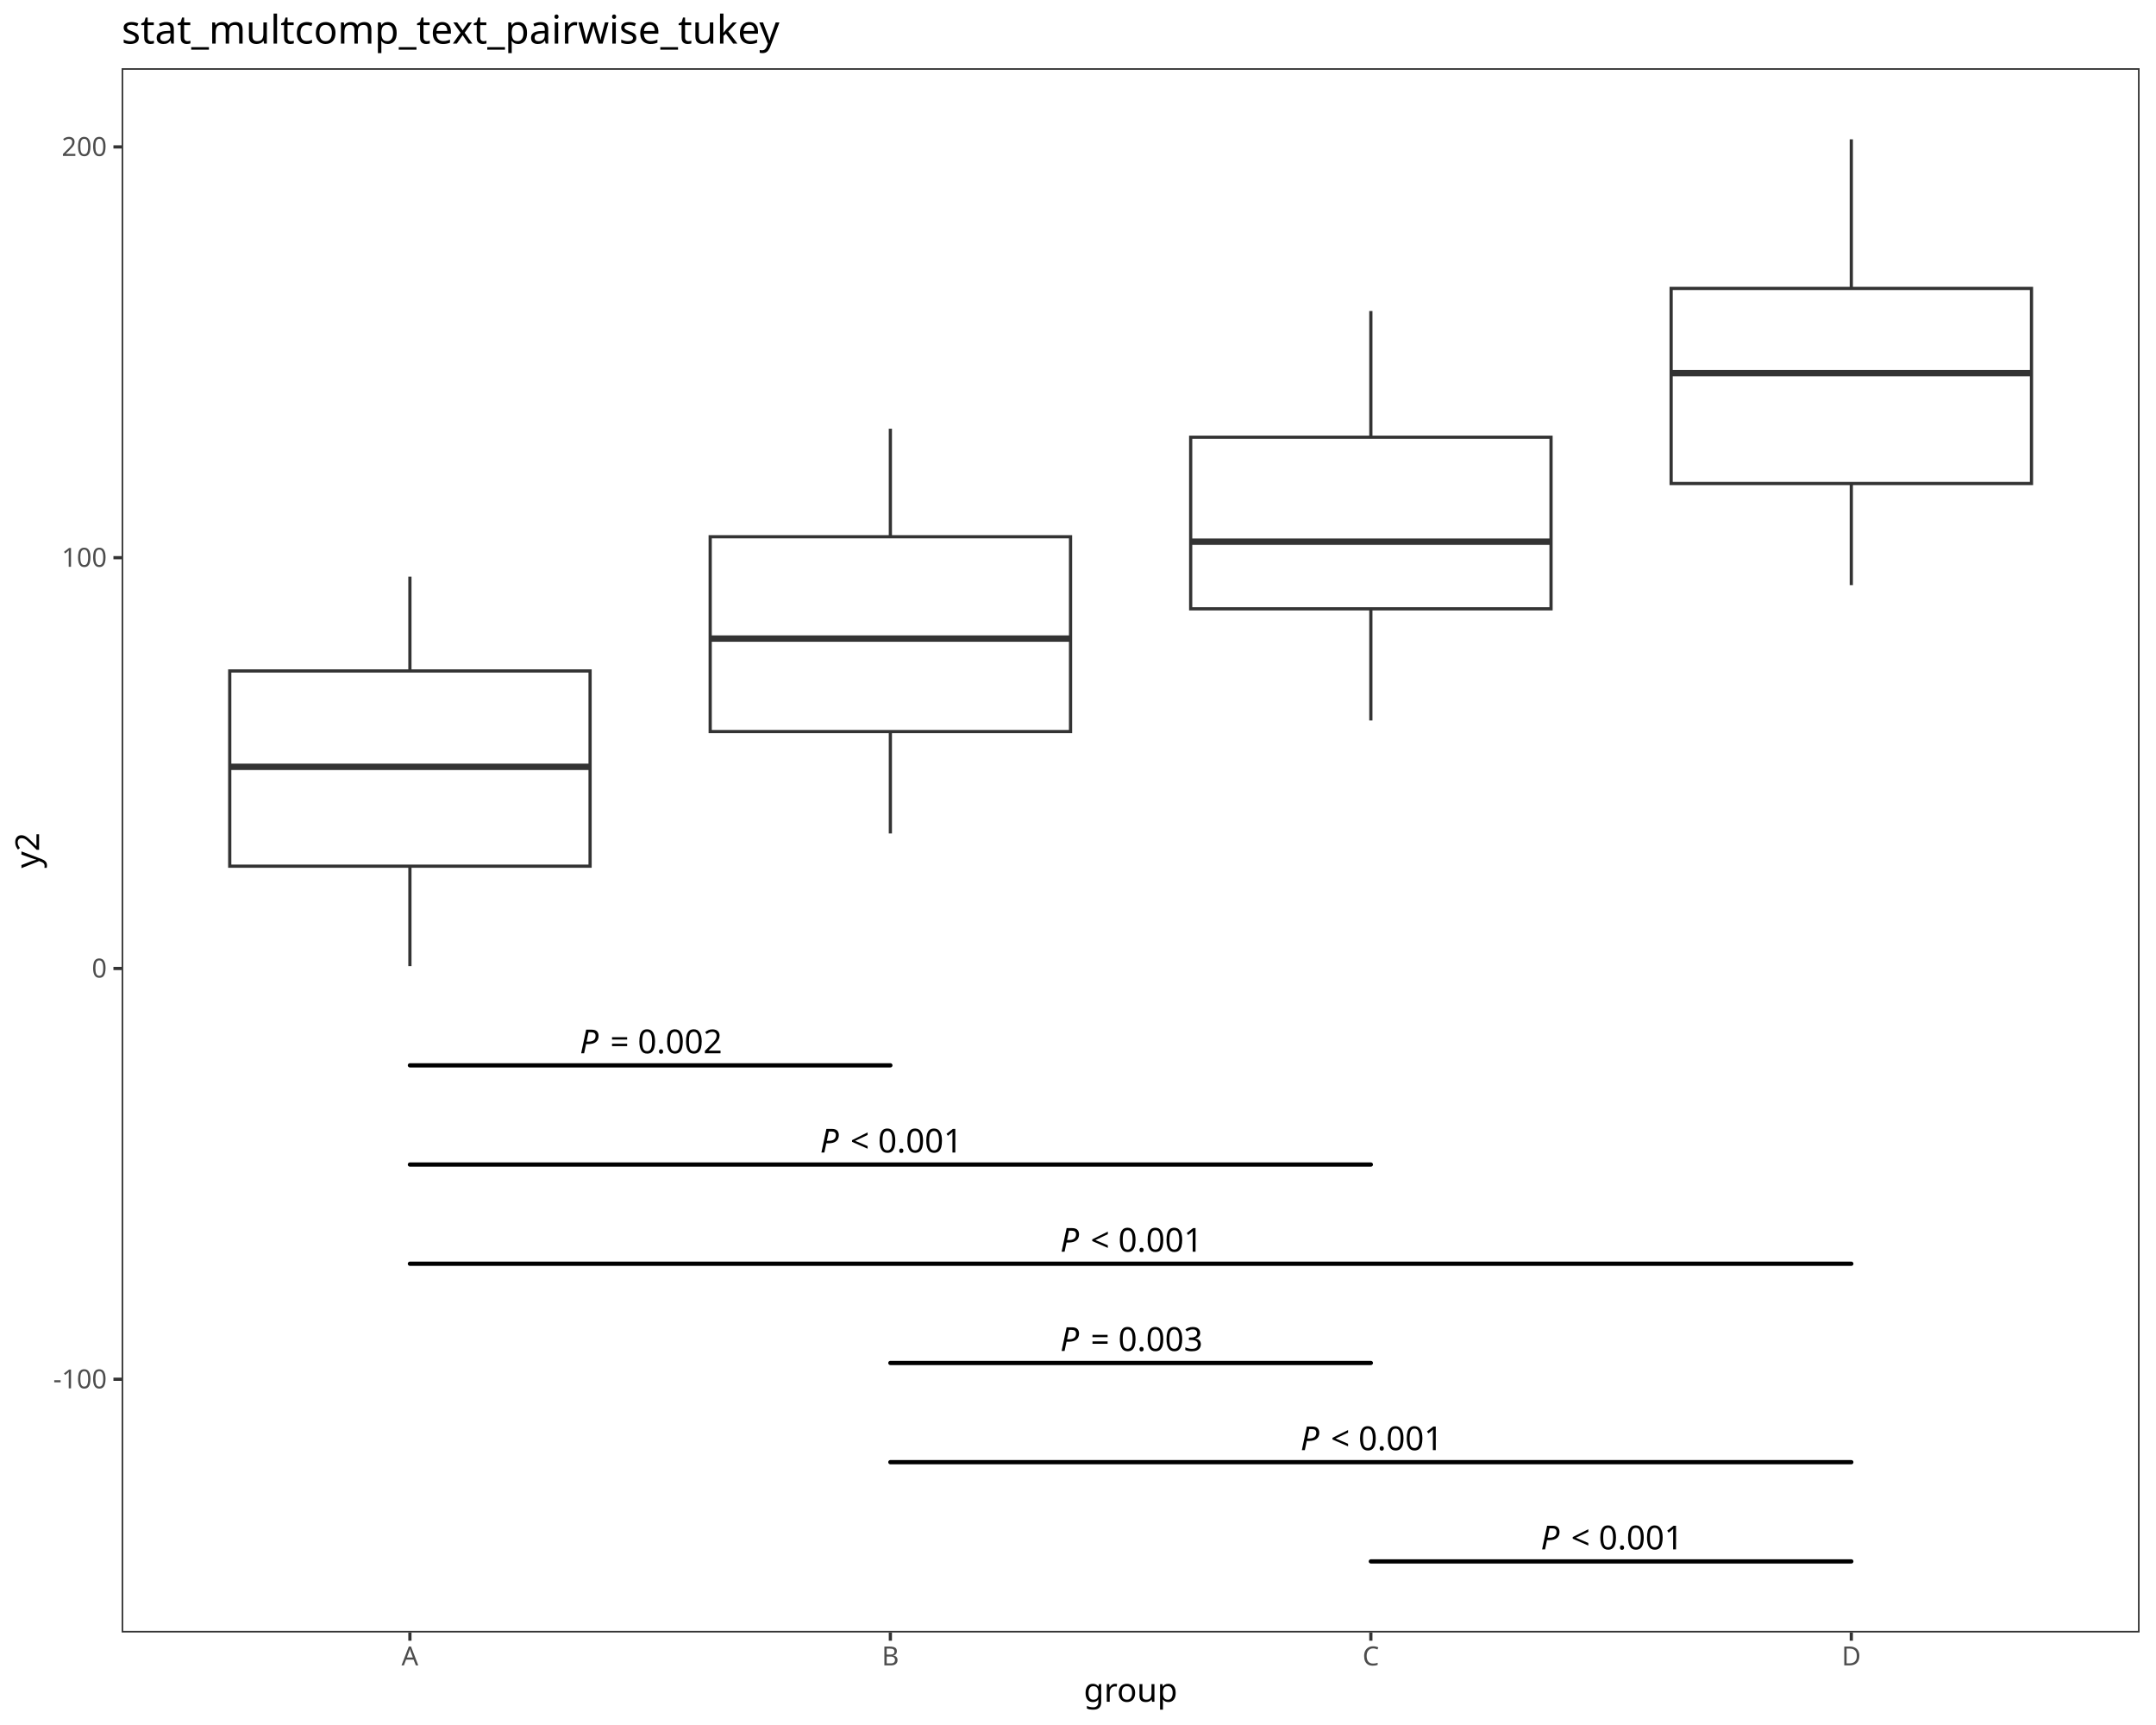
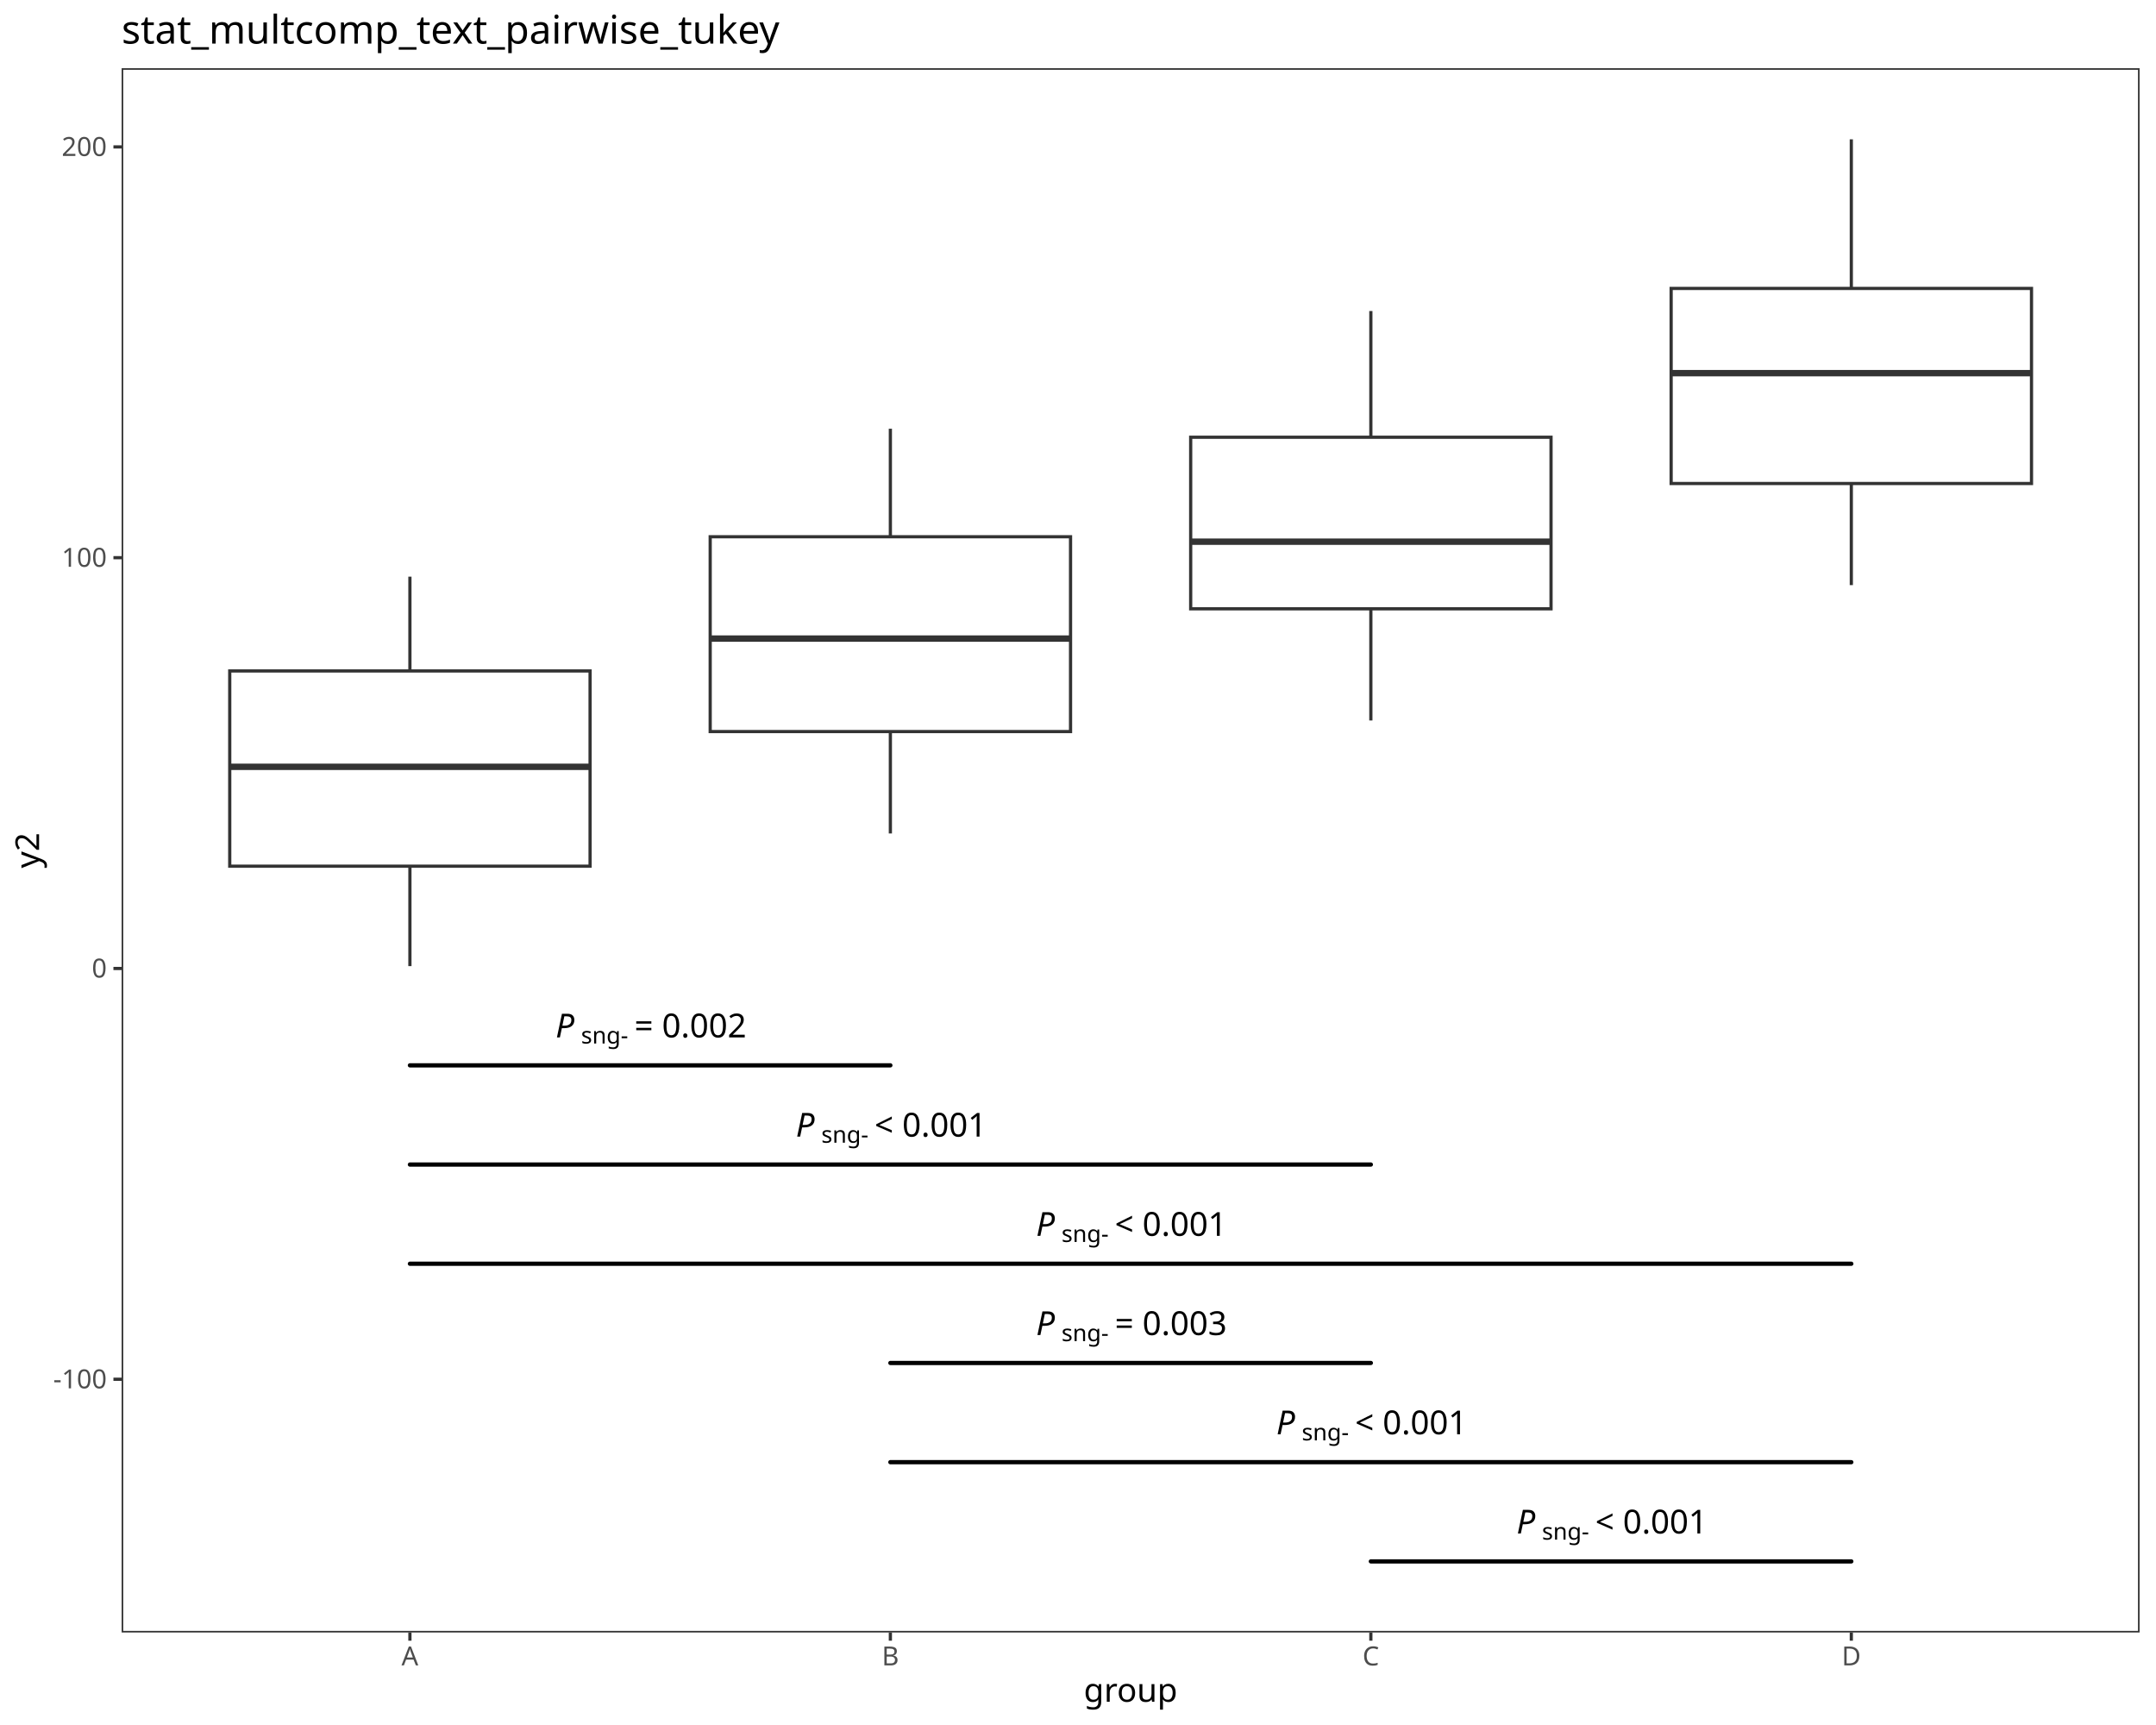
<svg xmlns="http://www.w3.org/2000/svg" class="svglite" data-engine-version="2.0" width="720.00pt" height="576.00pt" viewBox="0 0 720.00 576.00">
  <defs>
    <style type="text/css">
    .svglite line, .svglite polyline, .svglite polygon, .svglite path, .svglite rect, .svglite circle {
      fill: none;
      stroke: #000000;
      stroke-linecap: round;
      stroke-linejoin: round;
      stroke-miterlimit: 10.00;
    }
  </style>
  </defs>
  <rect width="100%" height="100%" style="stroke: none; fill: #FFFFFF;" />
  <defs>
    <clipPath id="cpMC4wMHw3MjAuMDB8MC4wMHw1NzYuMDA=">
      <rect x="0.00" y="0.00" width="720.00" height="576.00" />
    </clipPath>
  </defs>
  <g clip-path="url(#cpMC4wMHw3MjAuMDB8MC4wMHw1NzYuMDA=)">
    <rect x="0.00" y="0.00" width="720.00" height="576.00" style="stroke-width: 1.07; stroke: #FFFFFF; fill: #FFFFFF;" />
  </g>
  <defs>
    <clipPath id="cpNDAuNjJ8NzE0LjUyfDIyLjc4fDU0NS4xMQ==">
      <rect x="40.62" y="22.78" width="673.90" height="522.33" />
    </clipPath>
  </defs>
  <g clip-path="url(#cpNDAuNjJ8NzE0LjUyfDIyLjc4fDU0NS4xMQ==)">
    <rect x="40.62" y="22.78" width="673.90" height="522.33" style="stroke-width: 1.07; stroke: none; fill: #FFFFFF;" />
    <line x1="136.89" y1="224.04" x2="136.89" y2="192.56" style="stroke-width: 1.07; stroke: #333333; stroke-linecap: butt;" />
    <line x1="136.89" y1="289.23" x2="136.89" y2="322.60" style="stroke-width: 1.07; stroke: #333333; stroke-linecap: butt;" />
    <polygon points="76.72,224.04 76.72,289.23 197.06,289.23 197.06,224.04 76.72,224.04 " style="stroke-width: 1.07; stroke: #333333; stroke-linecap: butt; stroke-linejoin: miter; fill: #FFFFFF;" />
    <line x1="76.72" y1="256.05" x2="197.06" y2="256.05" style="stroke-width: 2.13; stroke: #333333; stroke-linecap: butt; stroke-linejoin: miter;" />
    <line x1="297.34" y1="179.23" x2="297.34" y2="143.16" style="stroke-width: 1.07; stroke: #333333; stroke-linecap: butt;" />
    <line x1="297.34" y1="244.28" x2="297.34" y2="278.31" style="stroke-width: 1.07; stroke: #333333; stroke-linecap: butt;" />
    <polygon points="237.17,179.23 237.17,244.28 357.51,244.28 357.51,179.23 237.17,179.23 " style="stroke-width: 1.07; stroke: #333333; stroke-linecap: butt; stroke-linejoin: miter; fill: #FFFFFF;" />
    <line x1="237.17" y1="213.23" x2="357.51" y2="213.23" style="stroke-width: 2.13; stroke: #333333; stroke-linecap: butt; stroke-linejoin: miter;" />
    <line x1="457.80" y1="146.00" x2="457.80" y2="103.86" style="stroke-width: 1.07; stroke: #333333; stroke-linecap: butt;" />
    <line x1="457.80" y1="203.29" x2="457.80" y2="240.57" style="stroke-width: 1.07; stroke: #333333; stroke-linecap: butt;" />
    <polygon points="397.63,146.00 397.63,203.29 517.97,203.29 517.97,146.00 397.63,146.00 " style="stroke-width: 1.07; stroke: #333333; stroke-linecap: butt; stroke-linejoin: miter; fill: #FFFFFF;" />
    <line x1="397.63" y1="180.88" x2="517.97" y2="180.88" style="stroke-width: 2.13; stroke: #333333; stroke-linecap: butt; stroke-linejoin: miter;" />
    <line x1="618.25" y1="96.31" x2="618.25" y2="46.53" style="stroke-width: 1.07; stroke: #333333; stroke-linecap: butt;" />
    <line x1="618.25" y1="161.45" x2="618.25" y2="195.38" style="stroke-width: 1.07; stroke: #333333; stroke-linecap: butt;" />
    <polygon points="558.08,96.31 558.08,161.45 678.42,161.45 678.42,96.31 558.08,96.31 " style="stroke-width: 1.07; stroke: #333333; stroke-linecap: butt; stroke-linejoin: miter; fill: #FFFFFF;" />
    <line x1="558.08" y1="124.60" x2="678.42" y2="124.60" style="stroke-width: 2.13; stroke: #333333; stroke-linecap: butt; stroke-linejoin: miter;" />
    <line x1="136.89" y1="355.73" x2="297.34" y2="355.73" style="stroke-width: 1.42;" />
-     <text x="193.63" y="351.71" style="font-size: 11.04px; font-style: italic; font-family: sans;" textLength="7.37px" lengthAdjust="spacingAndGlyphs">P</text>
-     <text x="201.00" y="351.71" style="font-size: 11.04px; font-family: sans;" textLength="2.76px" lengthAdjust="spacingAndGlyphs"> </text>
-     <text x="203.76" y="351.71" style="font-size: 11.04px; font-family: sans;" textLength="6.45px" lengthAdjust="spacingAndGlyphs">=</text>
-     <text x="210.21" y="351.71" style="font-size: 11.04px; font-family: sans;" textLength="2.76px" lengthAdjust="spacingAndGlyphs"> </text>
-     <text x="212.97" y="351.71" style="font-size: 11.04px; font-family: sans;" textLength="27.63px" lengthAdjust="spacingAndGlyphs">0.002</text>
+     <text x="185.54" y="346.40" style="font-size: 11.04px; font-style: italic; font-family: sans;" textLength="7.37px" lengthAdjust="spacingAndGlyphs">P</text>
+     <text x="194.05" y="348.44" style="font-size: 7.73px; font-family: sans;" textLength="15.04px" lengthAdjust="spacingAndGlyphs">sng-</text>
+     <text x="209.09" y="346.40" style="font-size: 11.04px; font-family: sans;" textLength="2.76px" lengthAdjust="spacingAndGlyphs"> </text>
+     <text x="211.85" y="346.40" style="font-size: 11.04px; font-family: sans;" textLength="6.45px" lengthAdjust="spacingAndGlyphs">=</text>
+     <text x="218.30" y="346.40" style="font-size: 11.04px; font-family: sans;" textLength="2.76px" lengthAdjust="spacingAndGlyphs"> </text>
+     <text x="221.06" y="346.40" style="font-size: 11.04px; font-family: sans;" textLength="27.63px" lengthAdjust="spacingAndGlyphs">0.002</text>
    <line x1="136.89" y1="388.86" x2="457.80" y2="388.86" style="stroke-width: 1.42;" />
-     <text x="273.86" y="384.84" style="font-size: 11.04px; font-style: italic; font-family: sans;" textLength="7.37px" lengthAdjust="spacingAndGlyphs">P</text>
-     <text x="281.22" y="384.84" style="font-size: 11.04px; font-family: sans;" textLength="2.76px" lengthAdjust="spacingAndGlyphs"> </text>
-     <text x="283.99" y="384.84" style="font-size: 11.04px; font-family: sans;" textLength="6.45px" lengthAdjust="spacingAndGlyphs">&lt;</text>
-     <text x="290.44" y="384.84" style="font-size: 11.04px; font-family: sans;" textLength="2.76px" lengthAdjust="spacingAndGlyphs"> </text>
-     <text x="293.20" y="384.84" style="font-size: 11.04px; font-family: sans;" textLength="27.63px" lengthAdjust="spacingAndGlyphs">0.001</text>
+     <text x="265.77" y="379.53" style="font-size: 11.04px; font-style: italic; font-family: sans;" textLength="7.37px" lengthAdjust="spacingAndGlyphs">P</text>
+     <text x="274.28" y="381.57" style="font-size: 7.73px; font-family: sans;" textLength="15.04px" lengthAdjust="spacingAndGlyphs">sng-</text>
+     <text x="289.31" y="379.53" style="font-size: 11.04px; font-family: sans;" textLength="2.76px" lengthAdjust="spacingAndGlyphs"> </text>
+     <text x="292.07" y="379.53" style="font-size: 11.04px; font-family: sans;" textLength="6.45px" lengthAdjust="spacingAndGlyphs">&lt;</text>
+     <text x="298.53" y="379.53" style="font-size: 11.04px; font-family: sans;" textLength="2.76px" lengthAdjust="spacingAndGlyphs"> </text>
+     <text x="301.29" y="379.53" style="font-size: 11.04px; font-family: sans;" textLength="27.63px" lengthAdjust="spacingAndGlyphs">0.001</text>
    <line x1="136.89" y1="421.98" x2="618.25" y2="421.98" style="stroke-width: 1.42;" />
-     <text x="354.08" y="417.97" style="font-size: 11.04px; font-style: italic; font-family: sans;" textLength="7.37px" lengthAdjust="spacingAndGlyphs">P</text>
-     <text x="361.45" y="417.97" style="font-size: 11.04px; font-family: sans;" textLength="2.76px" lengthAdjust="spacingAndGlyphs"> </text>
-     <text x="364.21" y="417.97" style="font-size: 11.04px; font-family: sans;" textLength="6.45px" lengthAdjust="spacingAndGlyphs">&lt;</text>
-     <text x="370.66" y="417.97" style="font-size: 11.04px; font-family: sans;" textLength="2.76px" lengthAdjust="spacingAndGlyphs"> </text>
-     <text x="373.43" y="417.97" style="font-size: 11.04px; font-family: sans;" textLength="27.63px" lengthAdjust="spacingAndGlyphs">0.001</text>
+     <text x="346.00" y="412.66" style="font-size: 11.04px; font-style: italic; font-family: sans;" textLength="7.37px" lengthAdjust="spacingAndGlyphs">P</text>
+     <text x="354.50" y="414.70" style="font-size: 7.73px; font-family: sans;" textLength="15.04px" lengthAdjust="spacingAndGlyphs">sng-</text>
+     <text x="369.54" y="412.66" style="font-size: 11.04px; font-family: sans;" textLength="2.76px" lengthAdjust="spacingAndGlyphs"> </text>
+     <text x="372.30" y="412.66" style="font-size: 11.04px; font-family: sans;" textLength="6.45px" lengthAdjust="spacingAndGlyphs">&lt;</text>
+     <text x="378.75" y="412.66" style="font-size: 11.04px; font-family: sans;" textLength="2.76px" lengthAdjust="spacingAndGlyphs"> </text>
+     <text x="381.51" y="412.66" style="font-size: 11.04px; font-family: sans;" textLength="27.63px" lengthAdjust="spacingAndGlyphs">0.001</text>
    <line x1="297.34" y1="455.11" x2="457.80" y2="455.11" style="stroke-width: 1.42;" />
-     <text x="354.08" y="451.10" style="font-size: 11.04px; font-style: italic; font-family: sans;" textLength="7.37px" lengthAdjust="spacingAndGlyphs">P</text>
-     <text x="361.45" y="451.10" style="font-size: 11.04px; font-family: sans;" textLength="2.76px" lengthAdjust="spacingAndGlyphs"> </text>
-     <text x="364.21" y="451.10" style="font-size: 11.04px; font-family: sans;" textLength="6.45px" lengthAdjust="spacingAndGlyphs">=</text>
-     <text x="370.66" y="451.10" style="font-size: 11.04px; font-family: sans;" textLength="2.76px" lengthAdjust="spacingAndGlyphs"> </text>
-     <text x="373.43" y="451.10" style="font-size: 11.04px; font-family: sans;" textLength="27.63px" lengthAdjust="spacingAndGlyphs">0.003</text>
+     <text x="346.00" y="445.79" style="font-size: 11.04px; font-style: italic; font-family: sans;" textLength="7.37px" lengthAdjust="spacingAndGlyphs">P</text>
+     <text x="354.50" y="447.83" style="font-size: 7.73px; font-family: sans;" textLength="15.04px" lengthAdjust="spacingAndGlyphs">sng-</text>
+     <text x="369.54" y="445.79" style="font-size: 11.04px; font-family: sans;" textLength="2.76px" lengthAdjust="spacingAndGlyphs"> </text>
+     <text x="372.30" y="445.79" style="font-size: 11.04px; font-family: sans;" textLength="6.45px" lengthAdjust="spacingAndGlyphs">=</text>
+     <text x="378.75" y="445.79" style="font-size: 11.04px; font-family: sans;" textLength="2.76px" lengthAdjust="spacingAndGlyphs"> </text>
+     <text x="381.51" y="445.79" style="font-size: 11.04px; font-family: sans;" textLength="27.63px" lengthAdjust="spacingAndGlyphs">0.003</text>
    <line x1="297.34" y1="488.24" x2="618.25" y2="488.24" style="stroke-width: 1.42;" />
-     <text x="434.31" y="484.23" style="font-size: 11.04px; font-style: italic; font-family: sans;" textLength="7.37px" lengthAdjust="spacingAndGlyphs">P</text>
-     <text x="441.68" y="484.23" style="font-size: 11.04px; font-family: sans;" textLength="2.76px" lengthAdjust="spacingAndGlyphs"> </text>
-     <text x="444.44" y="484.23" style="font-size: 11.04px; font-family: sans;" textLength="6.45px" lengthAdjust="spacingAndGlyphs">&lt;</text>
-     <text x="450.89" y="484.23" style="font-size: 11.04px; font-family: sans;" textLength="2.76px" lengthAdjust="spacingAndGlyphs"> </text>
-     <text x="453.65" y="484.23" style="font-size: 11.04px; font-family: sans;" textLength="27.63px" lengthAdjust="spacingAndGlyphs">0.001</text>
+     <text x="426.22" y="478.92" style="font-size: 11.04px; font-style: italic; font-family: sans;" textLength="7.37px" lengthAdjust="spacingAndGlyphs">P</text>
+     <text x="434.73" y="480.96" style="font-size: 7.73px; font-family: sans;" textLength="15.04px" lengthAdjust="spacingAndGlyphs">sng-</text>
+     <text x="449.77" y="478.92" style="font-size: 11.04px; font-family: sans;" textLength="2.76px" lengthAdjust="spacingAndGlyphs"> </text>
+     <text x="452.53" y="478.92" style="font-size: 11.04px; font-family: sans;" textLength="6.45px" lengthAdjust="spacingAndGlyphs">&lt;</text>
+     <text x="458.98" y="478.92" style="font-size: 11.04px; font-family: sans;" textLength="2.76px" lengthAdjust="spacingAndGlyphs"> </text>
+     <text x="461.74" y="478.92" style="font-size: 11.04px; font-family: sans;" textLength="27.63px" lengthAdjust="spacingAndGlyphs">0.001</text>
    <line x1="457.80" y1="521.37" x2="618.25" y2="521.37" style="stroke-width: 1.42;" />
-     <text x="514.54" y="517.36" style="font-size: 11.04px; font-style: italic; font-family: sans;" textLength="7.37px" lengthAdjust="spacingAndGlyphs">P</text>
-     <text x="521.90" y="517.36" style="font-size: 11.04px; font-family: sans;" textLength="2.76px" lengthAdjust="spacingAndGlyphs"> </text>
-     <text x="524.67" y="517.36" style="font-size: 11.04px; font-family: sans;" textLength="6.45px" lengthAdjust="spacingAndGlyphs">&lt;</text>
-     <text x="531.12" y="517.36" style="font-size: 11.04px; font-family: sans;" textLength="2.76px" lengthAdjust="spacingAndGlyphs"> </text>
-     <text x="533.88" y="517.36" style="font-size: 11.04px; font-family: sans;" textLength="27.63px" lengthAdjust="spacingAndGlyphs">0.001</text>
+     <text x="506.45" y="512.05" style="font-size: 11.04px; font-style: italic; font-family: sans;" textLength="7.37px" lengthAdjust="spacingAndGlyphs">P</text>
+     <text x="514.95" y="514.09" style="font-size: 7.73px; font-family: sans;" textLength="15.04px" lengthAdjust="spacingAndGlyphs">sng-</text>
+     <text x="529.99" y="512.05" style="font-size: 11.04px; font-family: sans;" textLength="2.76px" lengthAdjust="spacingAndGlyphs"> </text>
+     <text x="532.75" y="512.05" style="font-size: 11.04px; font-family: sans;" textLength="6.45px" lengthAdjust="spacingAndGlyphs">&lt;</text>
+     <text x="539.21" y="512.05" style="font-size: 11.04px; font-family: sans;" textLength="2.76px" lengthAdjust="spacingAndGlyphs"> </text>
+     <text x="541.97" y="512.05" style="font-size: 11.04px; font-family: sans;" textLength="27.63px" lengthAdjust="spacingAndGlyphs">0.001</text>
    <rect x="40.62" y="22.78" width="673.90" height="522.33" style="stroke-width: 1.07; stroke: #333333;" />
  </g>
  <g clip-path="url(#cpMC4wMHw3MjAuMDB8MC4wMHw1NzYuMDA=)">
    <text x="35.69" y="463.58" text-anchor="end" style="font-size: 8.80px; fill: #4D4D4D; font-family: sans;" textLength="17.61px" lengthAdjust="spacingAndGlyphs">-100</text>
    <text x="35.69" y="326.41" text-anchor="end" style="font-size: 8.80px; fill: #4D4D4D; font-family: sans;" textLength="4.89px" lengthAdjust="spacingAndGlyphs">0</text>
    <text x="35.69" y="189.25" text-anchor="end" style="font-size: 8.80px; fill: #4D4D4D; font-family: sans;" textLength="14.68px" lengthAdjust="spacingAndGlyphs">100</text>
    <text x="35.69" y="52.08" text-anchor="end" style="font-size: 8.80px; fill: #4D4D4D; font-family: sans;" textLength="14.68px" lengthAdjust="spacingAndGlyphs">200</text>
    <polyline points="37.88,460.55 40.62,460.55 " style="stroke-width: 1.07; stroke: #333333; stroke-linecap: butt;" />
    <polyline points="37.88,323.38 40.62,323.38 " style="stroke-width: 1.07; stroke: #333333; stroke-linecap: butt;" />
    <polyline points="37.88,186.22 40.62,186.22 " style="stroke-width: 1.07; stroke: #333333; stroke-linecap: butt;" />
    <polyline points="37.88,49.05 40.62,49.05 " style="stroke-width: 1.07; stroke: #333333; stroke-linecap: butt;" />
    <polyline points="136.89,547.85 136.89,545.11 " style="stroke-width: 1.07; stroke: #333333; stroke-linecap: butt;" />
    <polyline points="297.34,547.85 297.34,545.11 " style="stroke-width: 1.07; stroke: #333333; stroke-linecap: butt;" />
    <polyline points="457.80,547.85 457.80,545.11 " style="stroke-width: 1.07; stroke: #333333; stroke-linecap: butt;" />
    <polyline points="618.25,547.85 618.25,545.11 " style="stroke-width: 1.07; stroke: #333333; stroke-linecap: butt;" />
    <text x="136.89" y="556.10" text-anchor="middle" style="font-size: 8.80px; fill: #4D4D4D; font-family: sans;" textLength="5.87px" lengthAdjust="spacingAndGlyphs">A</text>
    <text x="297.34" y="556.10" text-anchor="middle" style="font-size: 8.80px; fill: #4D4D4D; font-family: sans;" textLength="5.87px" lengthAdjust="spacingAndGlyphs">B</text>
    <text x="457.80" y="556.10" text-anchor="middle" style="font-size: 8.80px; fill: #4D4D4D; font-family: sans;" textLength="6.36px" lengthAdjust="spacingAndGlyphs">C</text>
    <text x="618.25" y="556.10" text-anchor="middle" style="font-size: 8.80px; fill: #4D4D4D; font-family: sans;" textLength="6.36px" lengthAdjust="spacingAndGlyphs">D</text>
    <text x="377.57" y="568.24" text-anchor="middle" style="font-size: 11.00px; font-family: sans;" textLength="28.14px" lengthAdjust="spacingAndGlyphs">group</text>
    <text transform="translate(13.05,283.95) rotate(-90)" text-anchor="middle" style="font-size: 11.00px; font-family: sans;" textLength="11.62px" lengthAdjust="spacingAndGlyphs">y2</text>
    <text x="40.62" y="14.56" style="font-size: 13.20px; font-family: sans;" textLength="209.14px" lengthAdjust="spacingAndGlyphs">stat_multcomp_text_pairwise_tukey</text>
  </g>
</svg>
